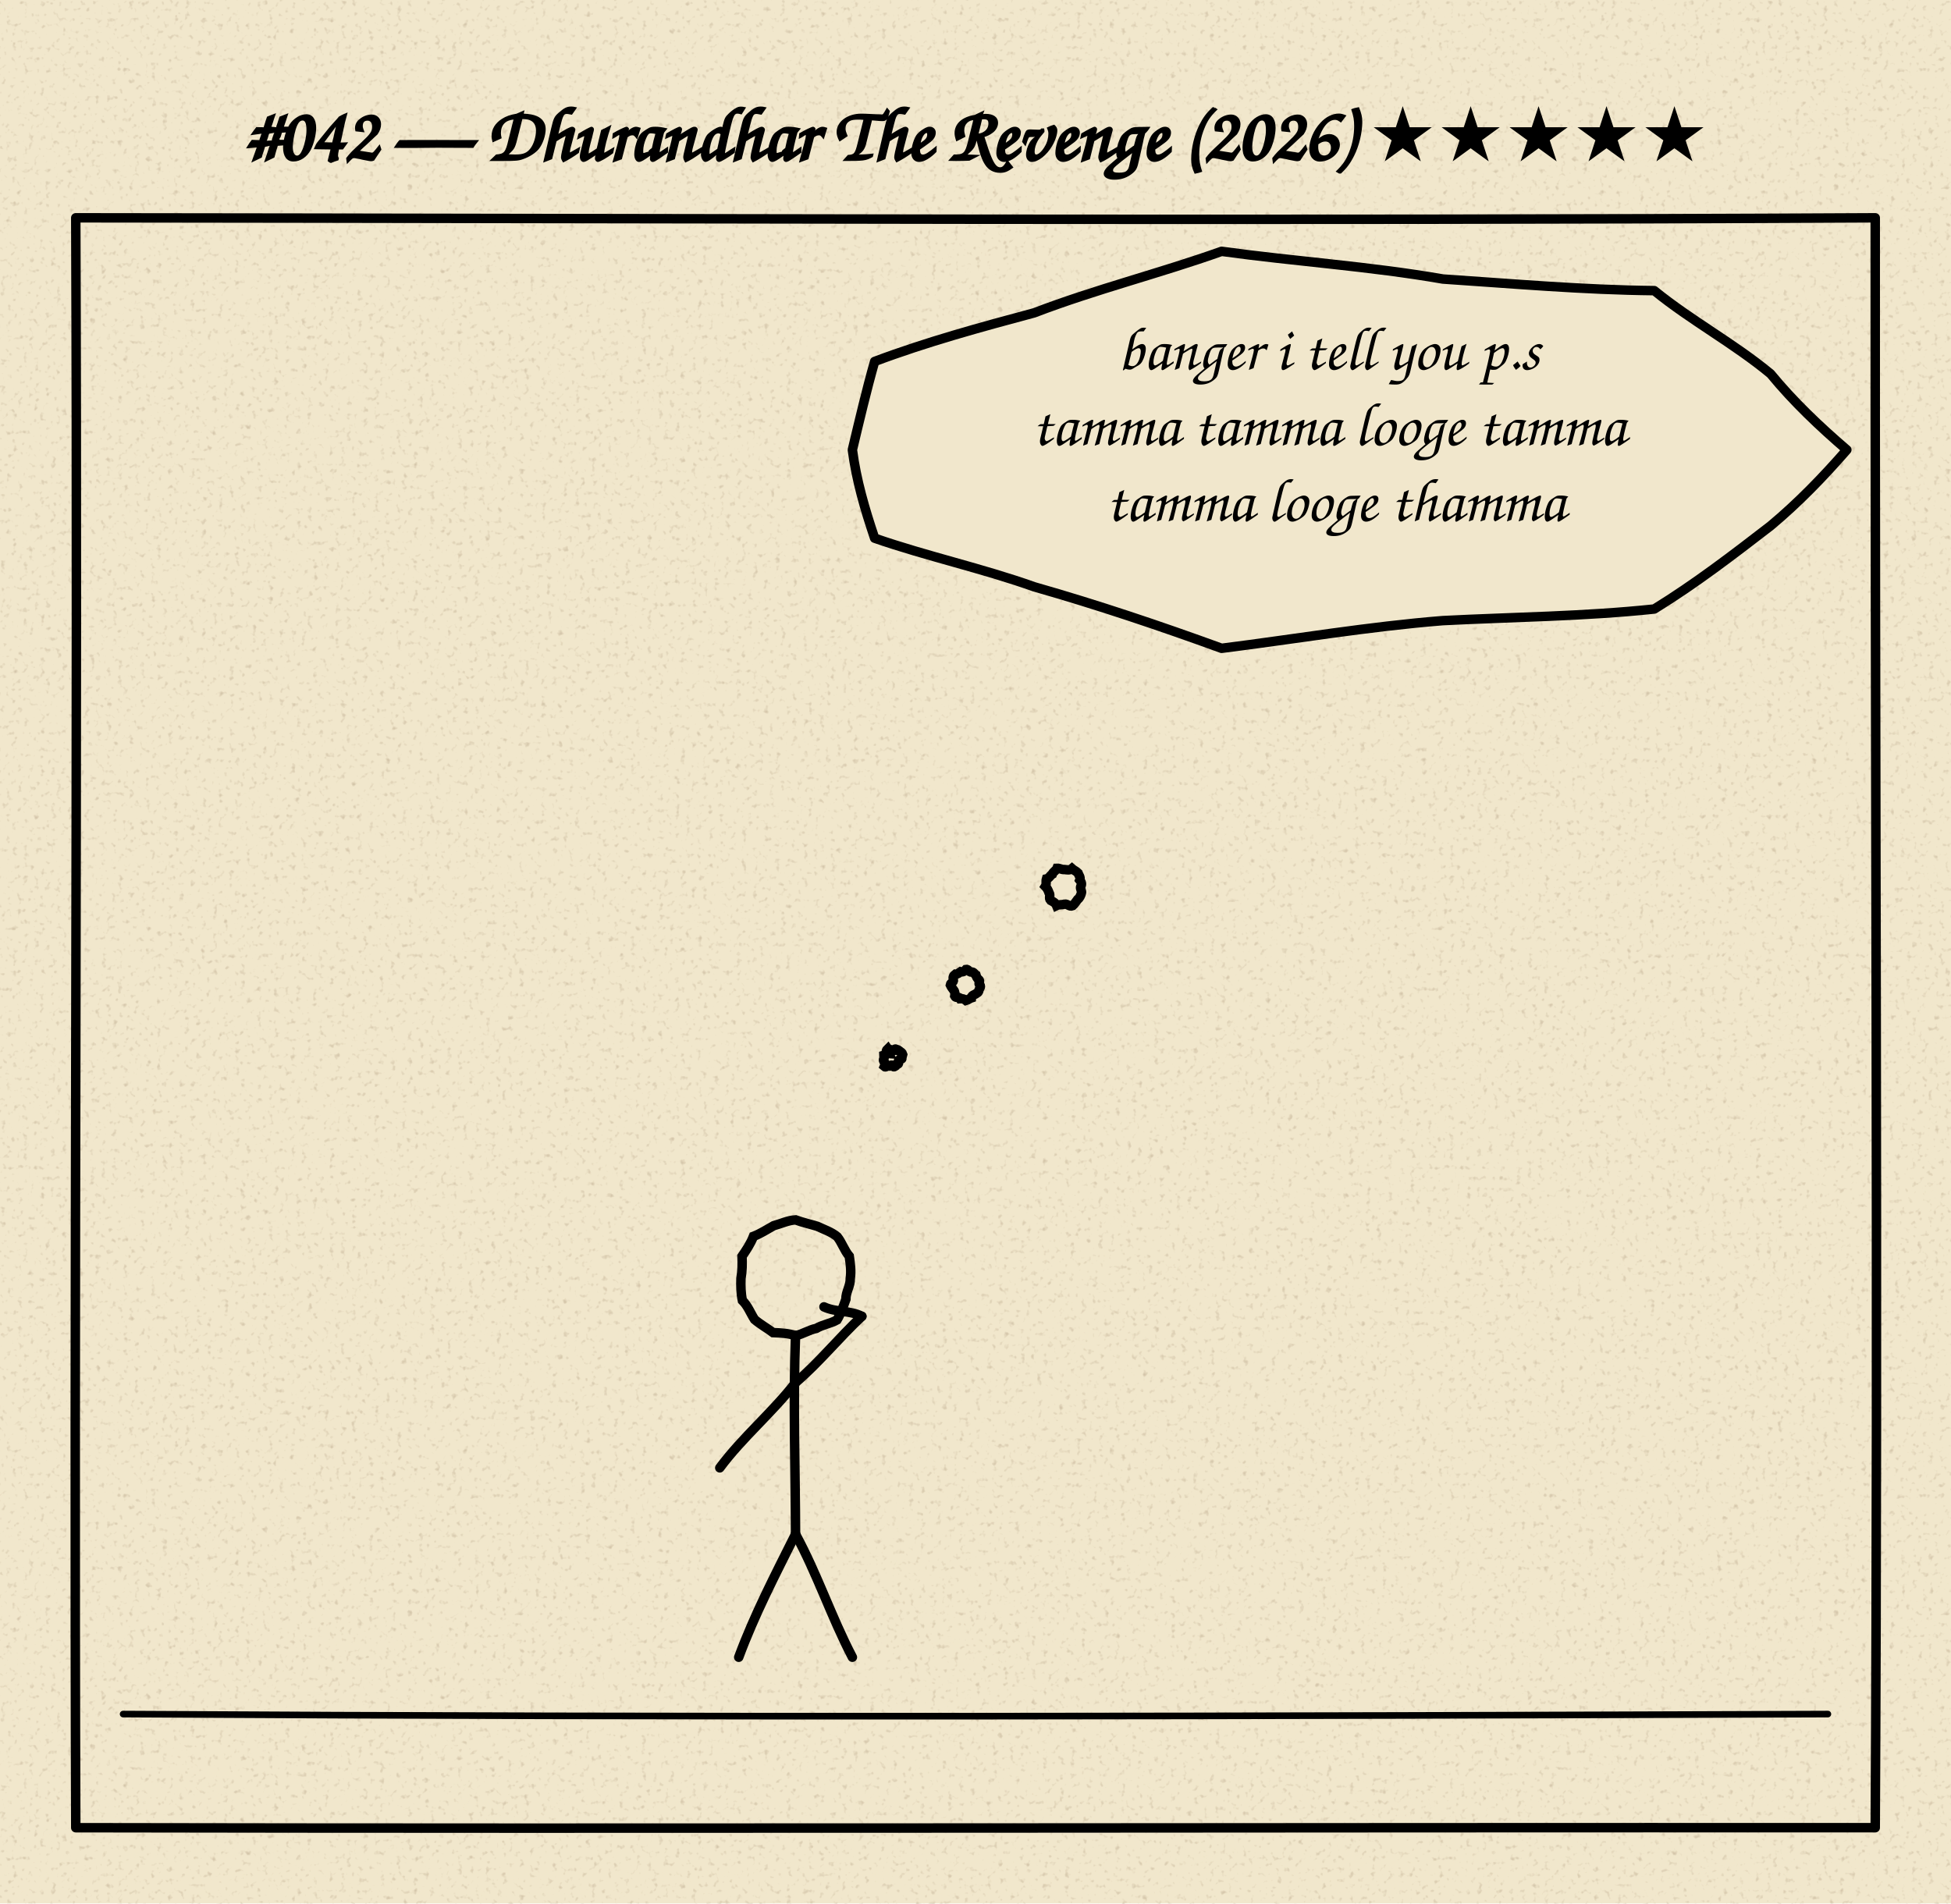
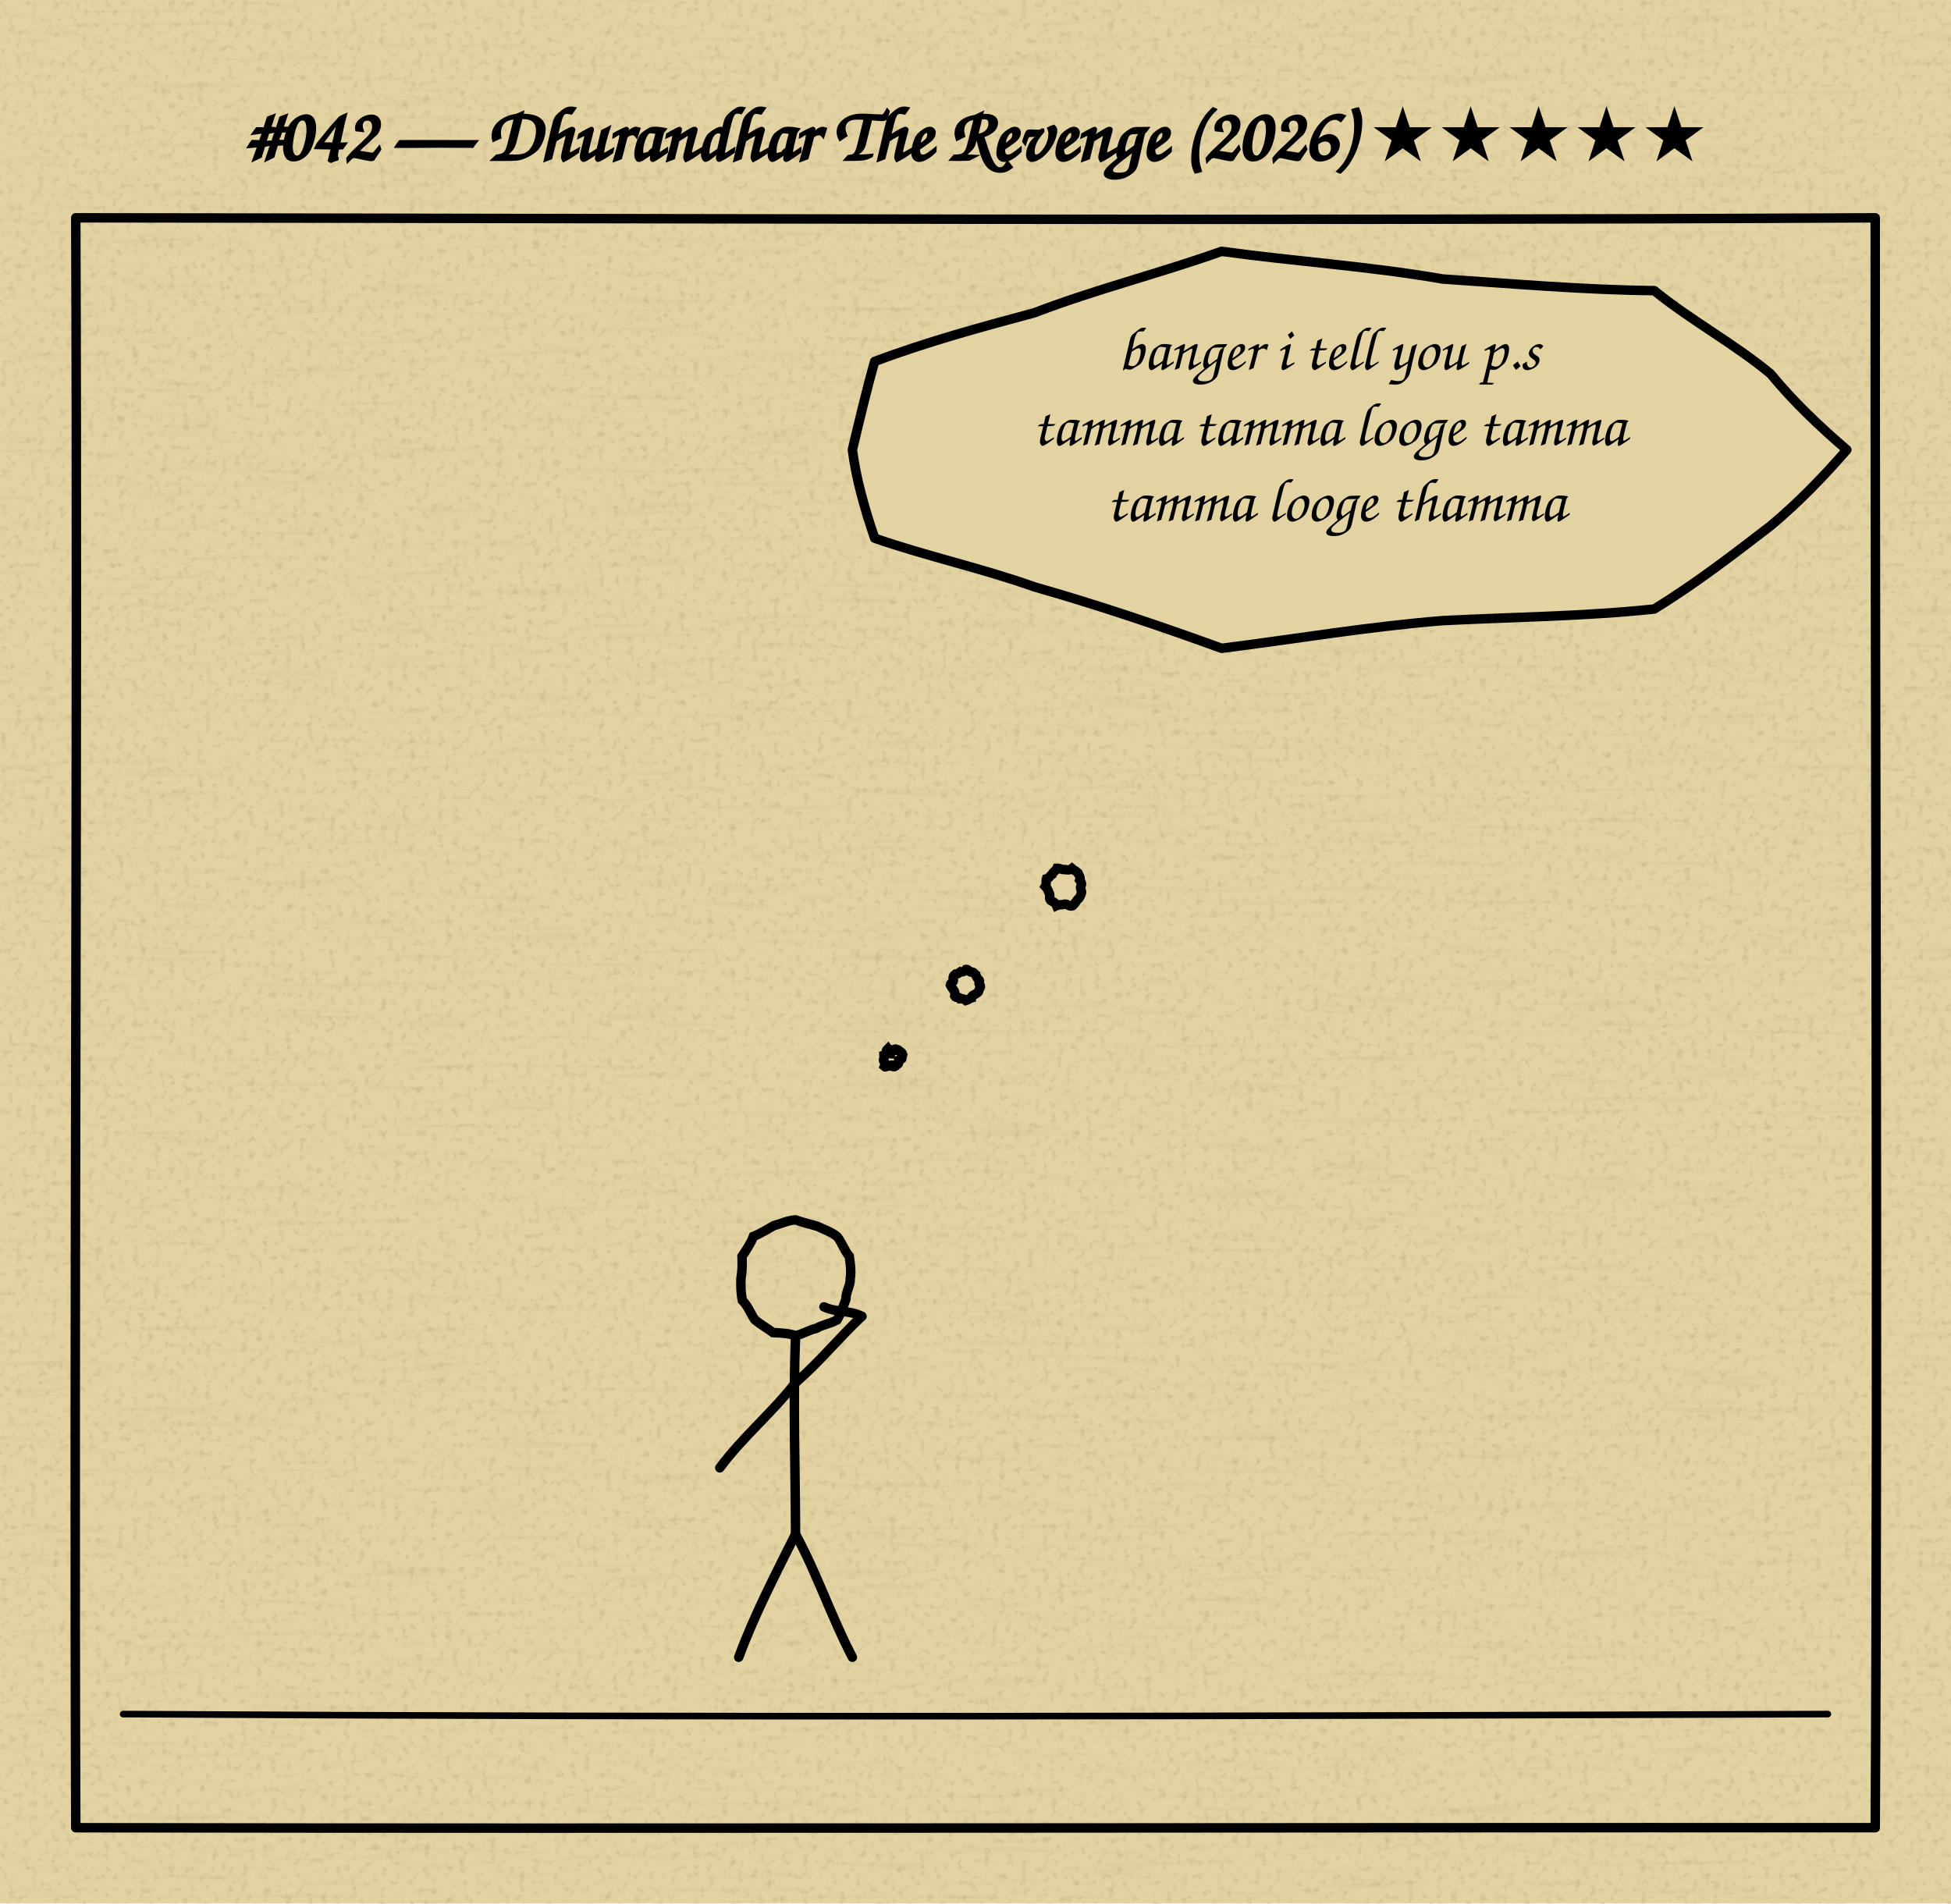
<svg xmlns="http://www.w3.org/2000/svg" viewBox="0 0 412 402" width="412" height="402" role="img" aria-label="#042 — Dhurandhar The Revenge (2026)">
  <defs>
+     <filter id="fibers" x="0%" y="0%" width="100%" height="100%">
+       <feTurbulence type="fractalNoise" baseFrequency="0.04 0.7" numOctaves="2" stitchTiles="stitch" seed="6" />
+       <feColorMatrix values="0 0 0 0 0.38  0 0 0 0 0.26  0 0 0 0 0.13  0 0 0 -0.7 0.28" />
+     </filter>
    <filter id="grain" x="0%" y="0%" width="100%" height="100%">
-       <feTurbulence type="fractalNoise" baseFrequency="0.85" numOctaves="2" stitchTiles="stitch" seed="7" />
-       <feColorMatrix values="0 0 0 0 0.32  0 0 0 0 0.22  0 0 0 0 0.13  0 0 0 -1.4 0.55" />
+       <feTurbulence type="fractalNoise" baseFrequency="0.65" numOctaves="3" stitchTiles="stitch" seed="7" />
+       <feColorMatrix values="0 0 0 0 0.42  0 0 0 0 0.30  0 0 0 0 0.16  0 0 0 -1.1 0.5" />
    </filter>
  </defs>
-   <rect width="100%" height="100%" fill="#f1e7cc" />
-   <rect width="100%" height="100%" filter="url(#grain)" opacity="0.75" />
+   <rect width="100%" height="100%" fill="#e3d3a2" />
+   <rect width="100%" height="100%" filter="url(#fibers)" opacity="0.55" />
+   <rect width="100%" height="100%" filter="url(#grain)" opacity="0.85" />
  <text x="206.0" y="34" text-anchor="middle" font-family="Comic Neue, Comic Sans MS, cursive" font-size="16" font-weight="700" fill="black">#042 — Dhurandhar The Revenge (2026) ★★★★★</text>
  <g class="panel">
    <path d="M 16.00 46.00 C 142.67 46.12, 269.33 46.67, 396.00 46.00 C 395.92 159.33, 396.64 272.67, 396.00 386.00 C 269.33 385.93, 142.67 386.24, 16.00 386.00 C 15.58 272.67, 16.46 159.33, 16.00 46.00" fill="none" stroke="black" stroke-width="2.0" stroke-linecap="round" stroke-linejoin="round" />
    <path d="M 26.00 362.00 C 146.00 362.73, 266.00 362.45, 386.00 362.00" fill="none" stroke="black" stroke-width="1.4" stroke-linecap="round" />
    <path d="M 179.55 270.00 C 179.62 271.55, 178.60 272.86, 178.63 274.40 C 178.09 275.89, 177.57 277.39, 176.76 278.76 C 175.37 279.54, 173.75 279.74, 172.37 280.55 C 170.84 280.85, 169.53 281.77, 168.00 282.08 C 166.46 281.57, 164.86 281.50, 163.26 281.44 C 161.98 280.48, 160.56 279.71, 159.34 278.66 C 158.48 277.33, 157.94 275.79, 156.77 274.65 C 156.45 273.11, 156.42 271.56, 156.47 270.00 C 156.75 268.45, 156.76 266.89, 156.70 265.32 C 157.61 263.98, 158.52 262.63, 159.11 261.11 C 160.63 260.54, 161.97 259.63, 163.38 258.86 C 164.92 258.45, 166.38 257.72, 168.00 257.63 C 169.49 258.18, 171.05 258.52, 172.57 258.98 C 174.01 259.66, 175.55 260.15, 176.81 261.19 C 177.81 262.46, 178.29 264.06, 179.34 265.30 C 179.56 266.86, 179.80 268.42, 179.55 270.00" fill="none" stroke="black" stroke-width="2.0" stroke-linecap="round" />
    <path d="M 168.00 282.00 C 167.45 296.00, 167.96 310.00, 168.00 324.00" fill="none" stroke="black" stroke-width="2.0" stroke-linecap="round" />
    <path d="M 168.00 292.00 C 173.03 287.69, 177.18 282.51, 182.00 278.00" fill="none" stroke="black" stroke-width="2.0" stroke-linecap="round" />
    <path d="M 182.00 278.00 C 179.49 276.69, 176.53 277.20, 174.00 276.00" fill="none" stroke="black" stroke-width="2.0" stroke-linecap="round" />
    <path d="M 168.00 292.00 C 163.07 298.36, 156.80 303.53, 152.00 310.00" fill="none" stroke="black" stroke-width="2.0" stroke-linecap="round" />
    <path d="M 168.00 324.00 C 163.73 332.54, 159.32 341.02, 156.00 350.00" fill="none" stroke="black" stroke-width="2.0" stroke-linecap="round" />
    <path d="M 168.00 324.00 C 172.58 332.40, 175.57 341.53, 180.00 350.00" fill="none" stroke="black" stroke-width="2.0" stroke-linecap="round" />
-     <path d="M 390.00 95.00 C 385.01 100.73, 379.74 106.18, 373.90 111.05 C 365.92 117.21, 357.93 123.34, 349.34 128.62 C 334.50 130.19, 319.58 130.31, 304.70 131.07 C 289.03 132.32, 273.54 134.96, 257.97 136.92 C 244.92 132.17, 231.76 127.74, 218.40 123.93 C 207.32 119.99, 195.80 117.51, 184.70 113.66 C 182.64 107.56, 180.83 101.40, 180.00 95.00 C 181.49 88.76, 182.95 82.52, 184.70 76.34 C 195.71 72.20, 207.05 69.11, 218.40 66.07 C 231.38 61.09, 244.89 57.74, 257.97 53.08 C 273.52 55.23, 289.21 56.23, 304.70 58.93 C 319.57 59.92, 334.42 61.23, 349.34 61.38 C 357.16 67.74, 366.13 72.51, 373.90 78.95 C 378.73 84.83, 384.23 90.05, 390.00 95.00" fill="#f1e7cc" stroke="black" stroke-width="2.0" stroke-linecap="round" stroke-linejoin="round" />
-     <path d="M 228.23 187.20 C 228.01 187.71, 228.56 188.16, 228.35 188.67 C 228.18 189.16, 228.01 189.65, 227.56 189.96 C 227.21 190.40, 226.94 190.92, 226.49 191.29 C 225.85 191.56, 225.41 190.83, 224.80 190.95 C 224.26 191.15, 223.65 190.98, 223.12 191.24 C 222.89 190.66, 222.36 190.41, 221.85 190.15 C 221.40 189.69, 221.91 189.03, 221.53 188.55 C 221.36 188.05, 221.13 187.58, 220.75 187.20 C 221.06 186.71, 220.82 186.13, 220.98 185.62 C 221.56 185.50, 221.76 184.89, 222.22 184.62 C 222.39 184.08, 223.01 183.89, 223.21 183.37 C 223.76 183.34, 224.24 183.71, 224.80 183.64 C 225.33 183.69, 225.88 183.85, 226.36 183.44 C 226.75 183.79, 227.27 183.98, 227.64 184.36 C 227.80 184.85, 228.26 185.27, 228.02 185.87 C 228.35 186.27, 228.53 186.70, 228.23 187.20" fill="#f1e7cc" stroke="black" stroke-width="2.0" stroke-linecap="round" />
-     <path d="M 206.93 208.00 C 207.23 208.45, 206.81 208.75, 206.71 209.12 C 206.71 209.62, 206.25 209.72, 205.96 209.96 C 205.61 210.14, 205.18 210.24, 205.14 210.74 C 204.73 210.87, 204.42 211.19, 204.00 211.30 C 203.65 211.00, 203.25 210.88, 202.80 210.91 C 202.55 210.41, 201.87 210.88, 201.62 210.38 C 201.69 209.92, 201.69 209.48, 201.38 209.09 C 201.12 208.74, 200.86 208.40, 200.68 208.00 C 200.75 207.54, 201.45 207.46, 201.34 206.90 C 201.18 206.41, 201.34 206.03, 201.74 205.74 C 202.21 205.79, 202.50 205.45, 202.85 205.22 C 203.35 205.35, 203.70 205.09, 204.00 204.74 C 204.51 204.65, 204.63 205.34, 205.12 205.29 C 205.63 205.21, 205.76 205.72, 206.09 205.91 C 206.20 206.29, 206.35 206.64, 206.69 206.89 C 207.12 207.18, 206.46 207.71, 206.93 208.00" fill="#f1e7cc" stroke="black" stroke-width="2.0" stroke-linecap="round" />
-     <path d="M 190.44 223.60 C 190.19 223.77, 189.76 223.70, 189.71 224.14 C 189.75 224.37, 189.87 224.62, 189.57 224.77 C 189.16 224.61, 189.14 224.93, 189.06 225.18 C 188.77 225.40, 188.56 225.30, 188.40 225.01 C 188.14 224.76, 188.01 225.28, 187.77 225.13 C 187.39 224.81, 187.14 225.58, 186.76 225.24 C 186.90 224.92, 187.03 224.60, 186.74 224.29 C 186.59 224.08, 186.47 223.86, 186.64 223.60 C 186.81 223.35, 186.63 223.11, 186.63 222.87 C 186.88 222.79, 187.07 222.55, 187.36 222.56 C 187.02 222.14, 187.16 221.78, 187.51 221.45 C 187.74 221.75, 188.29 221.53, 188.40 222.01 C 188.79 222.07, 188.80 221.40, 189.24 221.57 C 189.29 222.04, 189.88 221.64, 189.97 222.03 C 190.27 222.16, 190.53 222.34, 190.63 222.68 C 190.55 222.98, 190.44 223.28, 190.44 223.60" fill="#f1e7cc" stroke="black" stroke-width="2.0" stroke-linecap="round" />
+     <path d="M 390.00 95.00 C 385.01 100.73, 379.74 106.18, 373.90 111.05 C 365.92 117.21, 357.93 123.34, 349.34 128.62 C 334.50 130.19, 319.58 130.31, 304.70 131.07 C 289.03 132.32, 273.54 134.96, 257.97 136.92 C 244.92 132.17, 231.76 127.74, 218.40 123.93 C 207.32 119.99, 195.80 117.51, 184.70 113.66 C 182.64 107.56, 180.83 101.40, 180.00 95.00 C 181.49 88.76, 182.95 82.52, 184.70 76.34 C 195.71 72.20, 207.05 69.11, 218.40 66.07 C 231.38 61.09, 244.89 57.74, 257.97 53.08 C 273.52 55.23, 289.21 56.23, 304.70 58.93 C 319.57 59.92, 334.42 61.23, 349.34 61.38 C 357.16 67.74, 366.13 72.51, 373.90 78.95 C 378.73 84.83, 384.23 90.05, 390.00 95.00" fill="#e3d3a2" stroke="black" stroke-width="2.0" stroke-linecap="round" stroke-linejoin="round" />
+     <path d="M 228.23 187.20 C 228.01 187.71, 228.56 188.16, 228.35 188.67 C 228.18 189.16, 228.01 189.65, 227.56 189.96 C 227.21 190.40, 226.94 190.92, 226.49 191.29 C 225.85 191.56, 225.41 190.83, 224.80 190.95 C 224.26 191.15, 223.65 190.98, 223.12 191.24 C 222.89 190.66, 222.36 190.41, 221.85 190.15 C 221.40 189.69, 221.91 189.03, 221.53 188.55 C 221.36 188.05, 221.13 187.58, 220.75 187.20 C 221.06 186.71, 220.82 186.13, 220.98 185.62 C 221.56 185.50, 221.76 184.89, 222.22 184.62 C 222.39 184.08, 223.01 183.89, 223.21 183.37 C 223.76 183.34, 224.24 183.71, 224.80 183.64 C 225.33 183.69, 225.88 183.85, 226.36 183.44 C 226.75 183.79, 227.27 183.98, 227.64 184.36 C 227.80 184.85, 228.26 185.27, 228.02 185.87 C 228.35 186.27, 228.53 186.70, 228.23 187.20" fill="#e3d3a2" stroke="black" stroke-width="2.0" stroke-linecap="round" />
+     <path d="M 206.93 208.00 C 207.23 208.45, 206.81 208.75, 206.71 209.12 C 206.71 209.62, 206.25 209.72, 205.96 209.96 C 205.61 210.14, 205.18 210.24, 205.14 210.74 C 204.73 210.87, 204.42 211.19, 204.00 211.30 C 203.65 211.00, 203.25 210.88, 202.80 210.91 C 202.55 210.41, 201.87 210.88, 201.62 210.38 C 201.69 209.92, 201.69 209.48, 201.38 209.09 C 201.12 208.74, 200.86 208.40, 200.68 208.00 C 200.75 207.54, 201.45 207.46, 201.34 206.90 C 201.18 206.41, 201.34 206.03, 201.74 205.74 C 202.21 205.79, 202.50 205.45, 202.85 205.22 C 203.35 205.35, 203.70 205.09, 204.00 204.74 C 204.51 204.65, 204.63 205.34, 205.12 205.29 C 205.63 205.21, 205.76 205.72, 206.09 205.91 C 206.20 206.29, 206.35 206.64, 206.69 206.89 C 207.12 207.18, 206.46 207.71, 206.93 208.00" fill="#e3d3a2" stroke="black" stroke-width="2.0" stroke-linecap="round" />
+     <path d="M 190.44 223.60 C 190.19 223.77, 189.76 223.70, 189.71 224.14 C 189.75 224.37, 189.87 224.62, 189.57 224.77 C 189.16 224.61, 189.14 224.93, 189.06 225.18 C 188.77 225.40, 188.56 225.30, 188.40 225.01 C 188.14 224.76, 188.01 225.28, 187.77 225.13 C 187.39 224.81, 187.14 225.58, 186.76 225.24 C 186.90 224.92, 187.03 224.60, 186.74 224.29 C 186.59 224.08, 186.47 223.86, 186.64 223.60 C 186.81 223.35, 186.63 223.11, 186.63 222.87 C 186.88 222.79, 187.07 222.55, 187.36 222.56 C 187.02 222.14, 187.16 221.78, 187.51 221.45 C 187.74 221.75, 188.29 221.53, 188.40 222.01 C 188.79 222.07, 188.80 221.40, 189.24 221.57 C 189.29 222.04, 189.88 221.64, 189.97 222.03 C 190.27 222.16, 190.53 222.34, 190.63 222.68 C 190.55 222.98, 190.44 223.28, 190.44 223.60" fill="#e3d3a2" stroke="black" stroke-width="2.0" stroke-linecap="round" />
    <text x="282.0" y="78.0" text-anchor="middle" font-family="Comic Neue, Comic Sans MS, cursive" font-size="13" fill="black">
      <tspan x="282.0" dy="0">banger i tell you p.s</tspan>
      <tspan x="282.0" dy="16">tamma tamma looge tamma</tspan>
      <tspan x="282.0" dy="16">tamma looge thamma</tspan>
    </text>
  </g>
</svg>
